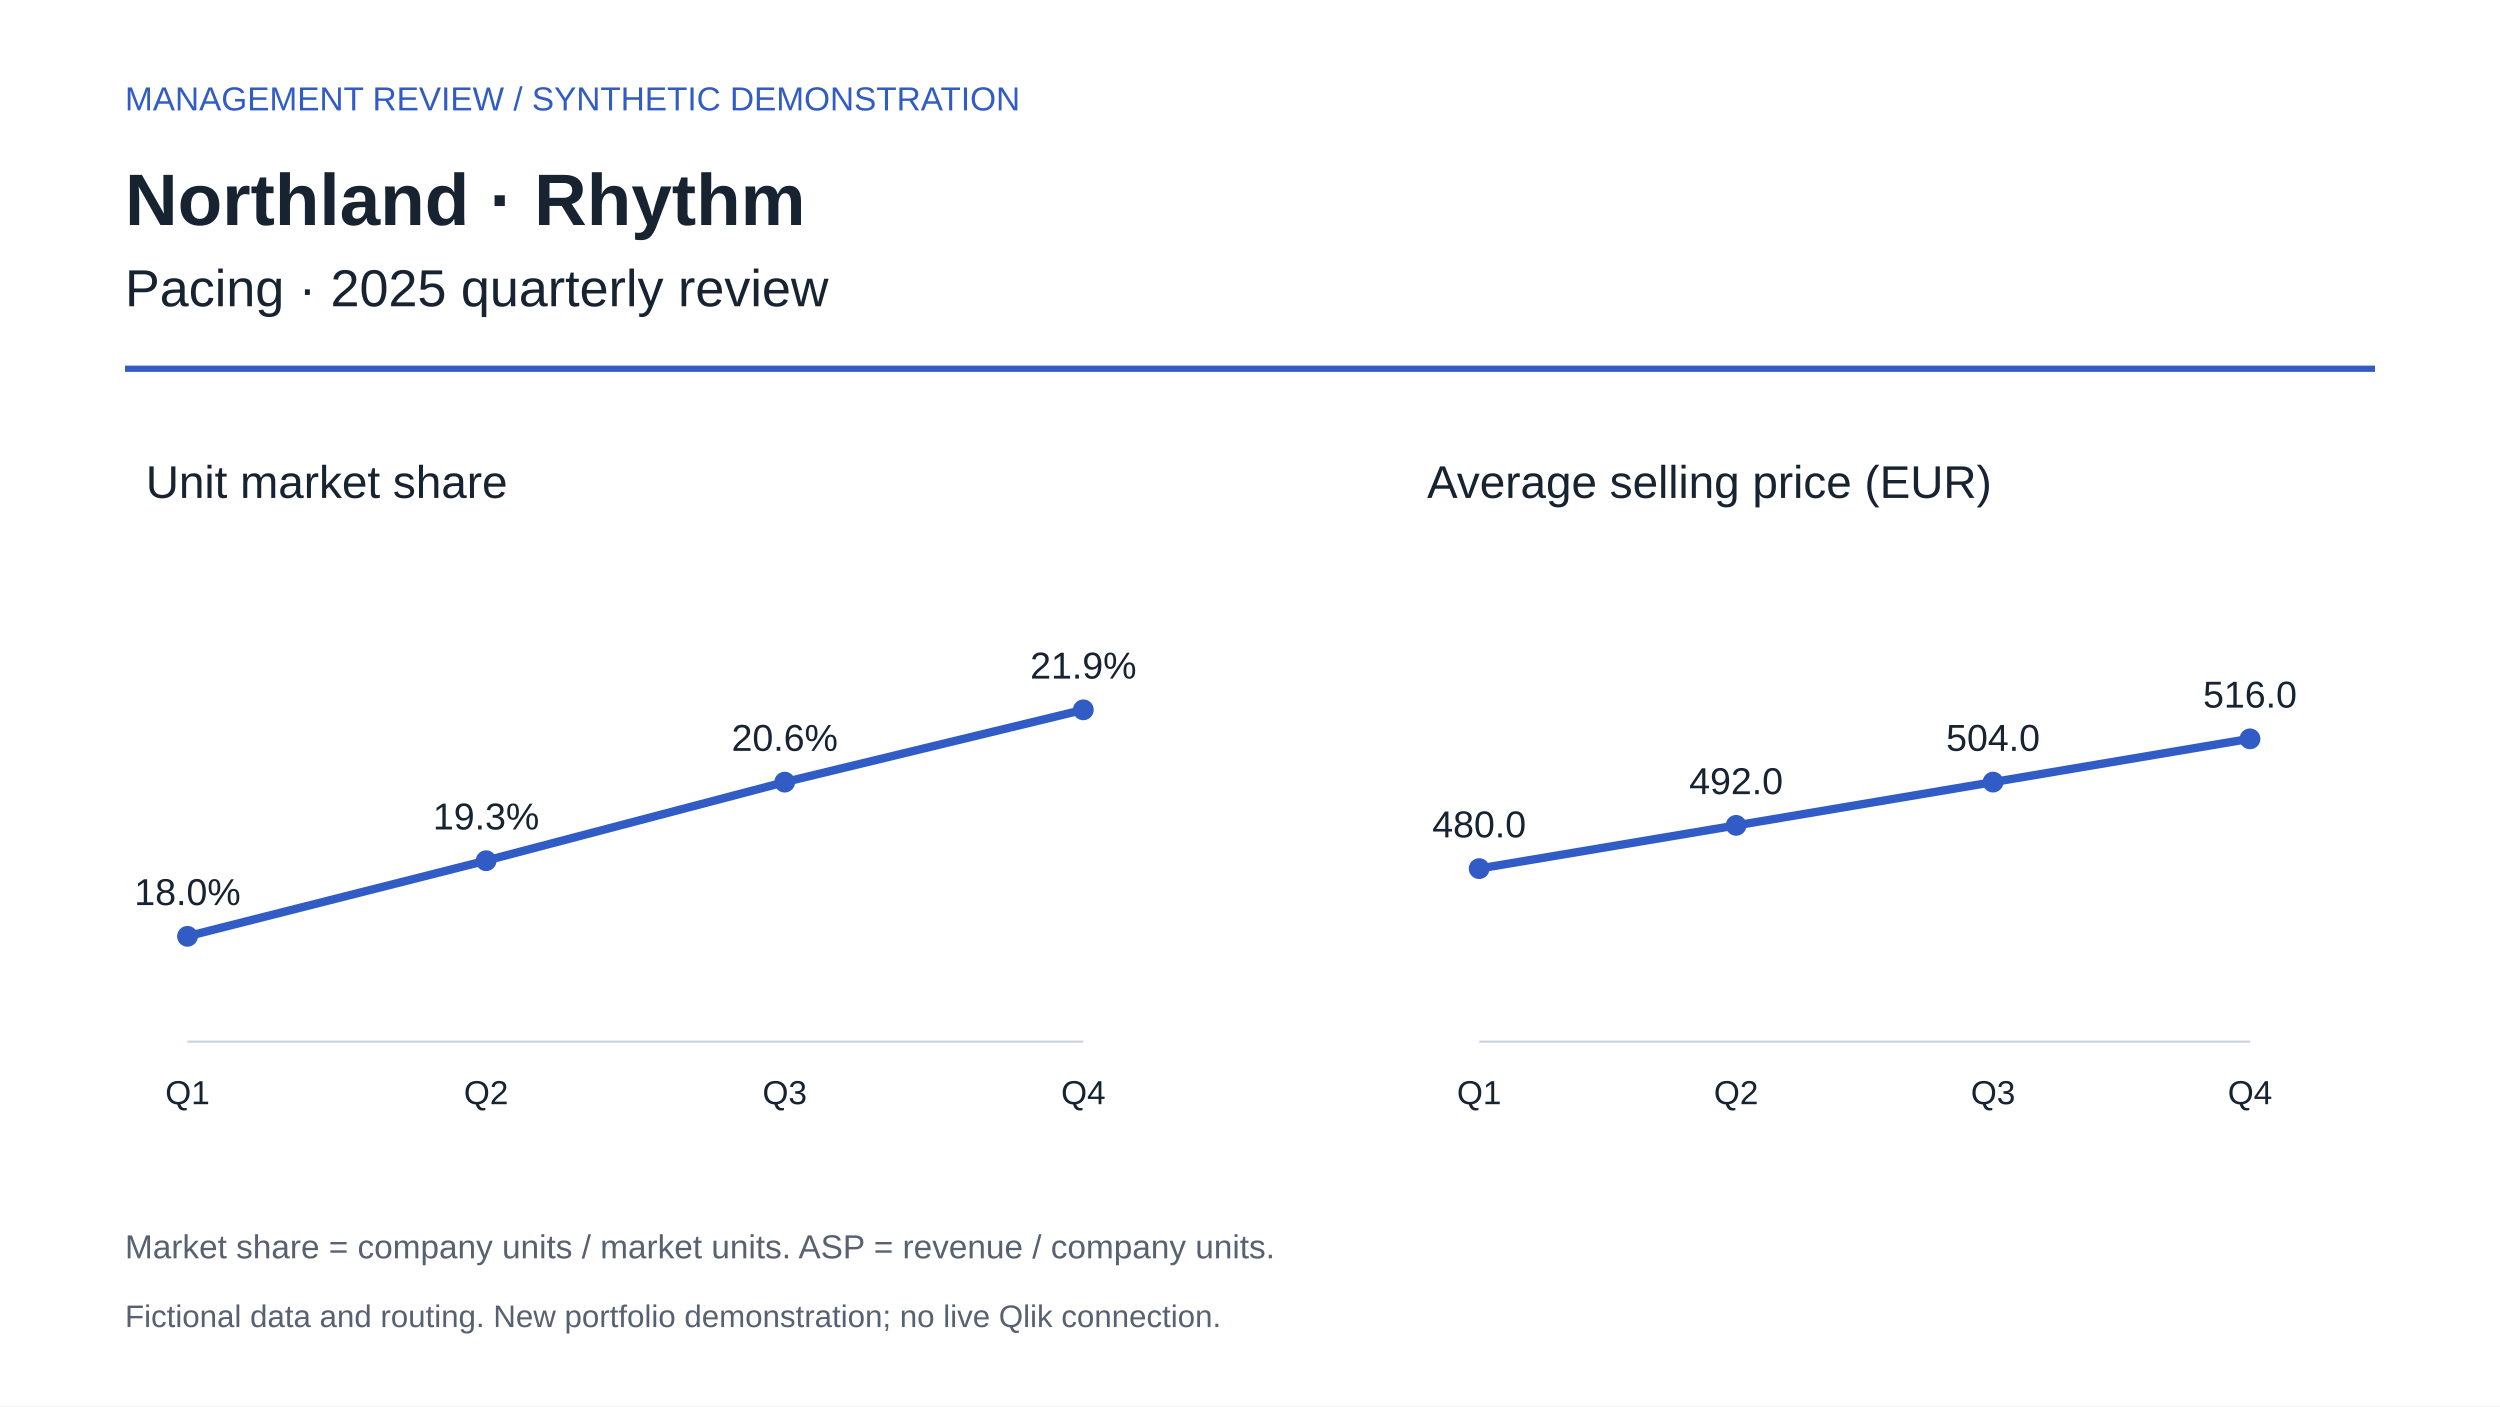
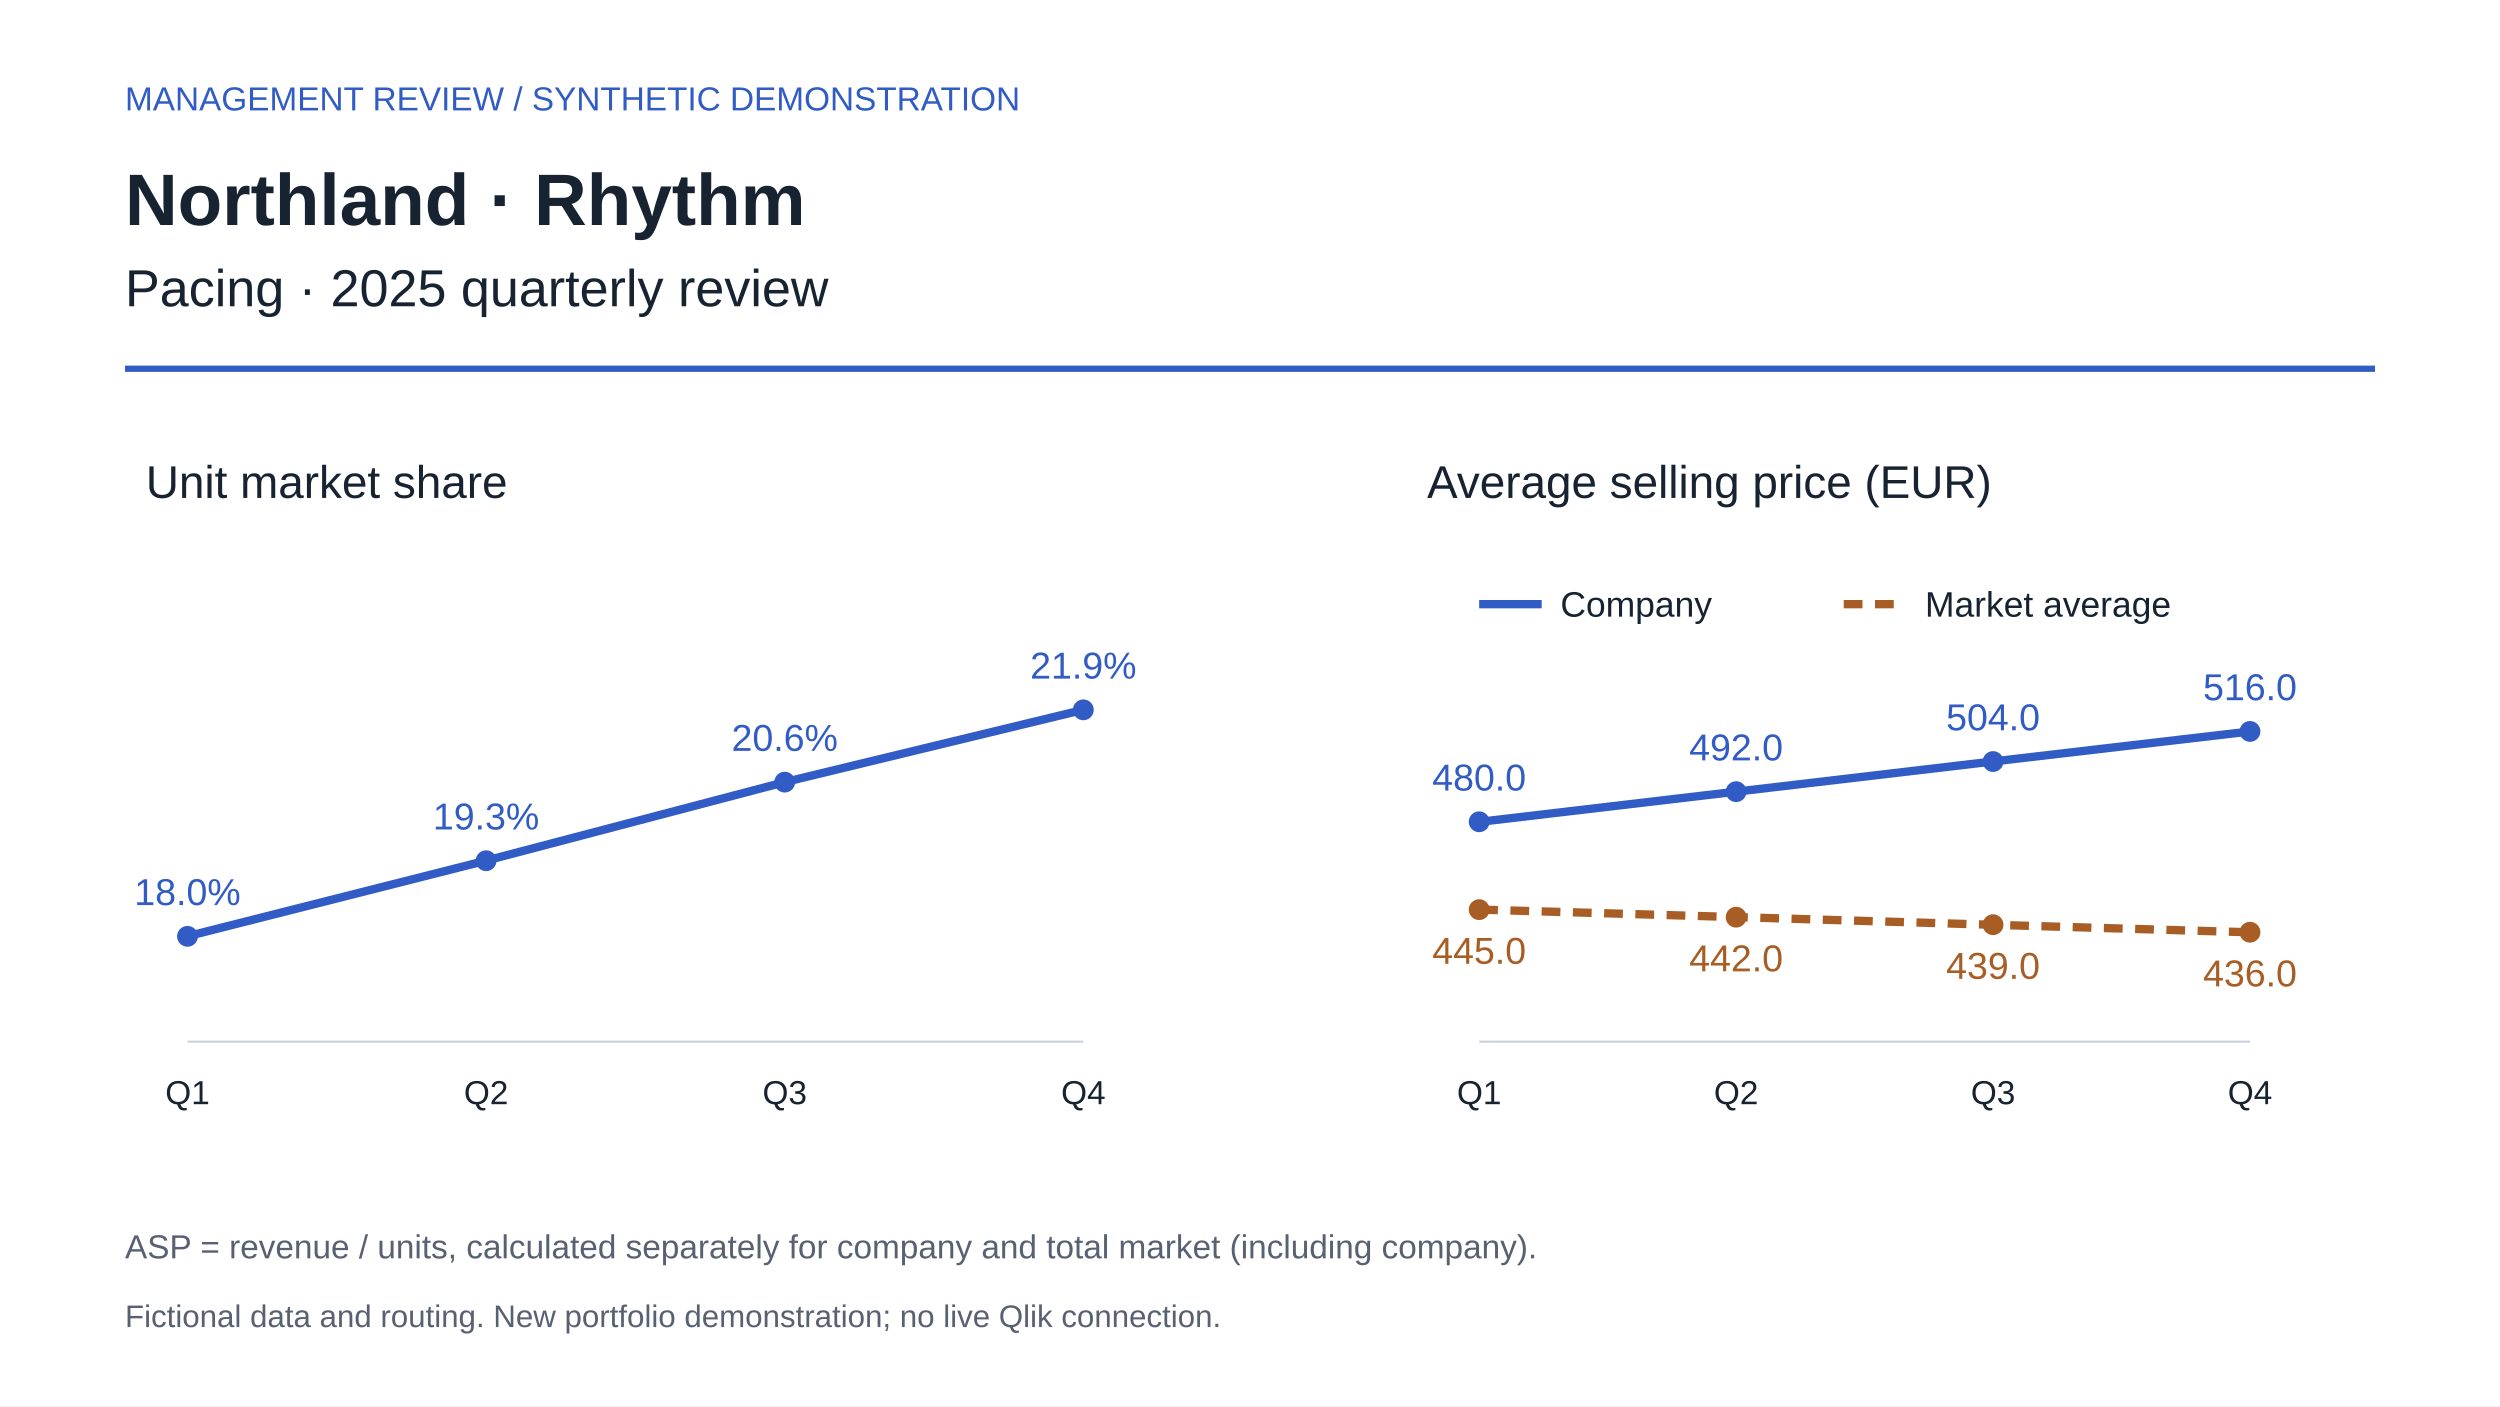
<svg xmlns="http://www.w3.org/2000/svg" width="1200" height="675" viewBox="0 0 1200 675">
  <rect width="1200" height="675" fill="#fff" />
  <g font-family="Arial,sans-serif" fill="#182331">
    <text x="60" y="53" font-size="16" fill="#315cc5">MANAGEMENT REVIEW / SYNTHETIC DEMONSTRATION</text>
    <text x="60" y="108" font-size="35" font-weight="700">Northland · Rhythm</text>
    <text x="60" y="147" font-size="25">Pacing · 2025 quarterly review</text>
    <line x1="60" y1="177" x2="1140" y2="177" stroke="#315cc5" stroke-width="3" />
    <text x="70" y="239" font-size="22">Unit market share</text>
    <text x="685" y="239" font-size="22">Average selling price (EUR)</text>
    <line x1="90" y1="500" x2="520" y2="500" stroke="#cad1dc" />
    <polyline points="90.0,449.4 233.3,413.1 376.7,375.4 520.0,340.7" fill="none" stroke="#315cc5" stroke-width="4" />
    <circle cx="90.0" cy="449.438" r="5" fill="#315cc5" />
-     <text x="90.0" y="434.438" text-anchor="middle" font-size="18">18.0%</text>
+     <text x="90.0" y="434.438" text-anchor="middle" font-size="18" fill="#315cc5">18.0%</text>
+     <circle cx="233.333" cy="413.145" r="5" fill="#315cc5" />
+     <text x="233.333" y="398.145" text-anchor="middle" font-size="18" fill="#315cc5">19.3%</text>
+     <circle cx="376.667" cy="375.424" r="5" fill="#315cc5" />
+     <text x="376.667" y="360.424" text-anchor="middle" font-size="18" fill="#315cc5">20.6%</text>
+     <circle cx="520.0" cy="340.717" r="5" fill="#315cc5" />
+     <text x="520.0" y="325.717" text-anchor="middle" font-size="18" fill="#315cc5">21.9%</text>
    <text x="90.0" y="530" text-anchor="middle" font-size="16">Q1</text>
-     <circle cx="233.333" cy="413.145" r="5" fill="#315cc5" />
-     <text x="233.333" y="398.145" text-anchor="middle" font-size="18">19.3%</text>
    <text x="233.333" y="530" text-anchor="middle" font-size="16">Q2</text>
-     <circle cx="376.667" cy="375.424" r="5" fill="#315cc5" />
-     <text x="376.667" y="360.424" text-anchor="middle" font-size="18">20.6%</text>
    <text x="376.667" y="530" text-anchor="middle" font-size="16">Q3</text>
-     <circle cx="520.0" cy="340.717" r="5" fill="#315cc5" />
-     <text x="520.0" y="325.717" text-anchor="middle" font-size="18">21.9%</text>
    <text x="520.0" y="530" text-anchor="middle" font-size="16">Q4</text>
    <line x1="710" y1="500" x2="1080" y2="500" stroke="#cad1dc" />
-     <polyline points="710.0,416.9 833.3,396.2 956.7,375.4 1080.0,354.6" fill="none" stroke="#315cc5" stroke-width="4" />
-     <circle cx="710.0" cy="416.94" r="5" fill="#315cc5" />
-     <text x="710.0" y="401.94" text-anchor="middle" font-size="18">480.0</text>
+     <polyline points="710.0,394.5 833.3,380.0 956.7,365.5 1080.0,351.1" fill="none" stroke="#315cc5" stroke-width="4" />
+     <circle cx="710.0" cy="394.458" r="5" fill="#315cc5" />
+     <text x="710.0" y="379.458" text-anchor="middle" font-size="18" fill="#315cc5">480.0</text>
+     <circle cx="833.333" cy="380" r="5" fill="#315cc5" />
+     <text x="833.333" y="365" text-anchor="middle" font-size="18" fill="#315cc5">492.0</text>
+     <circle cx="956.667" cy="365.542" r="5" fill="#315cc5" />
+     <text x="956.667" y="350.542" text-anchor="middle" font-size="18" fill="#315cc5">504.0</text>
+     <circle cx="1080.0" cy="351.084" r="5" fill="#315cc5" />
+     <text x="1080.0" y="336.084" text-anchor="middle" font-size="18" fill="#315cc5">516.0</text>
+     <polyline points="710.0,436.6 833.3,440.2 956.7,443.9 1080.0,447.5" fill="none" stroke="#a85d24" stroke-width="4" stroke-dasharray="9 6" />
+     <circle cx="710.0" cy="436.627" r="5" fill="#a85d24" />
+     <text x="710.0" y="462.627" text-anchor="middle" font-size="18" fill="#a85d24">445.0</text>
+     <circle cx="833.333" cy="440.241" r="5" fill="#a85d24" />
+     <text x="833.333" y="466.241" text-anchor="middle" font-size="18" fill="#a85d24">442.0</text>
+     <circle cx="956.667" cy="443.855" r="5" fill="#a85d24" />
+     <text x="956.667" y="469.855" text-anchor="middle" font-size="18" fill="#a85d24">439.0</text>
+     <circle cx="1080.0" cy="447.47" r="5" fill="#a85d24" />
+     <text x="1080.0" y="473.47" text-anchor="middle" font-size="18" fill="#a85d24">436.0</text>
    <text x="710.0" y="530" text-anchor="middle" font-size="16">Q1</text>
-     <circle cx="833.333" cy="396.175" r="5" fill="#315cc5" />
-     <text x="833.333" y="381.175" text-anchor="middle" font-size="18">492.0</text>
    <text x="833.333" y="530" text-anchor="middle" font-size="16">Q2</text>
-     <circle cx="956.667" cy="375.41" r="5" fill="#315cc5" />
-     <text x="956.667" y="360.41" text-anchor="middle" font-size="18">504.0</text>
    <text x="956.667" y="530" text-anchor="middle" font-size="16">Q3</text>
-     <circle cx="1080.0" cy="354.645" r="5" fill="#315cc5" />
-     <text x="1080.0" y="339.645" text-anchor="middle" font-size="18">516.0</text>
    <text x="1080.0" y="530" text-anchor="middle" font-size="16">Q4</text>
-     <text x="60" y="604" font-size="16" fill="#586171">Market share = company units / market units. ASP = revenue / company units.</text>
+     <line x1="710" y1="290" x2="740" y2="290" stroke="#315cc5" stroke-width="4" />
+     <text x="749" y="296" font-size="17">Company</text>
+     <line x1="885" y1="290" x2="915" y2="290" stroke="#a85d24" stroke-width="4" stroke-dasharray="9 6" />
+     <text x="924" y="296" font-size="17">Market average</text>
+     <text x="60" y="604" font-size="16" fill="#586171">ASP = revenue / units, calculated separately for company and total market (including company).</text>
    <text x="60" y="637" font-size="15" fill="#586171">Fictional data and routing. New portfolio demonstration; no live Qlik connection.</text>
  </g>
</svg>
